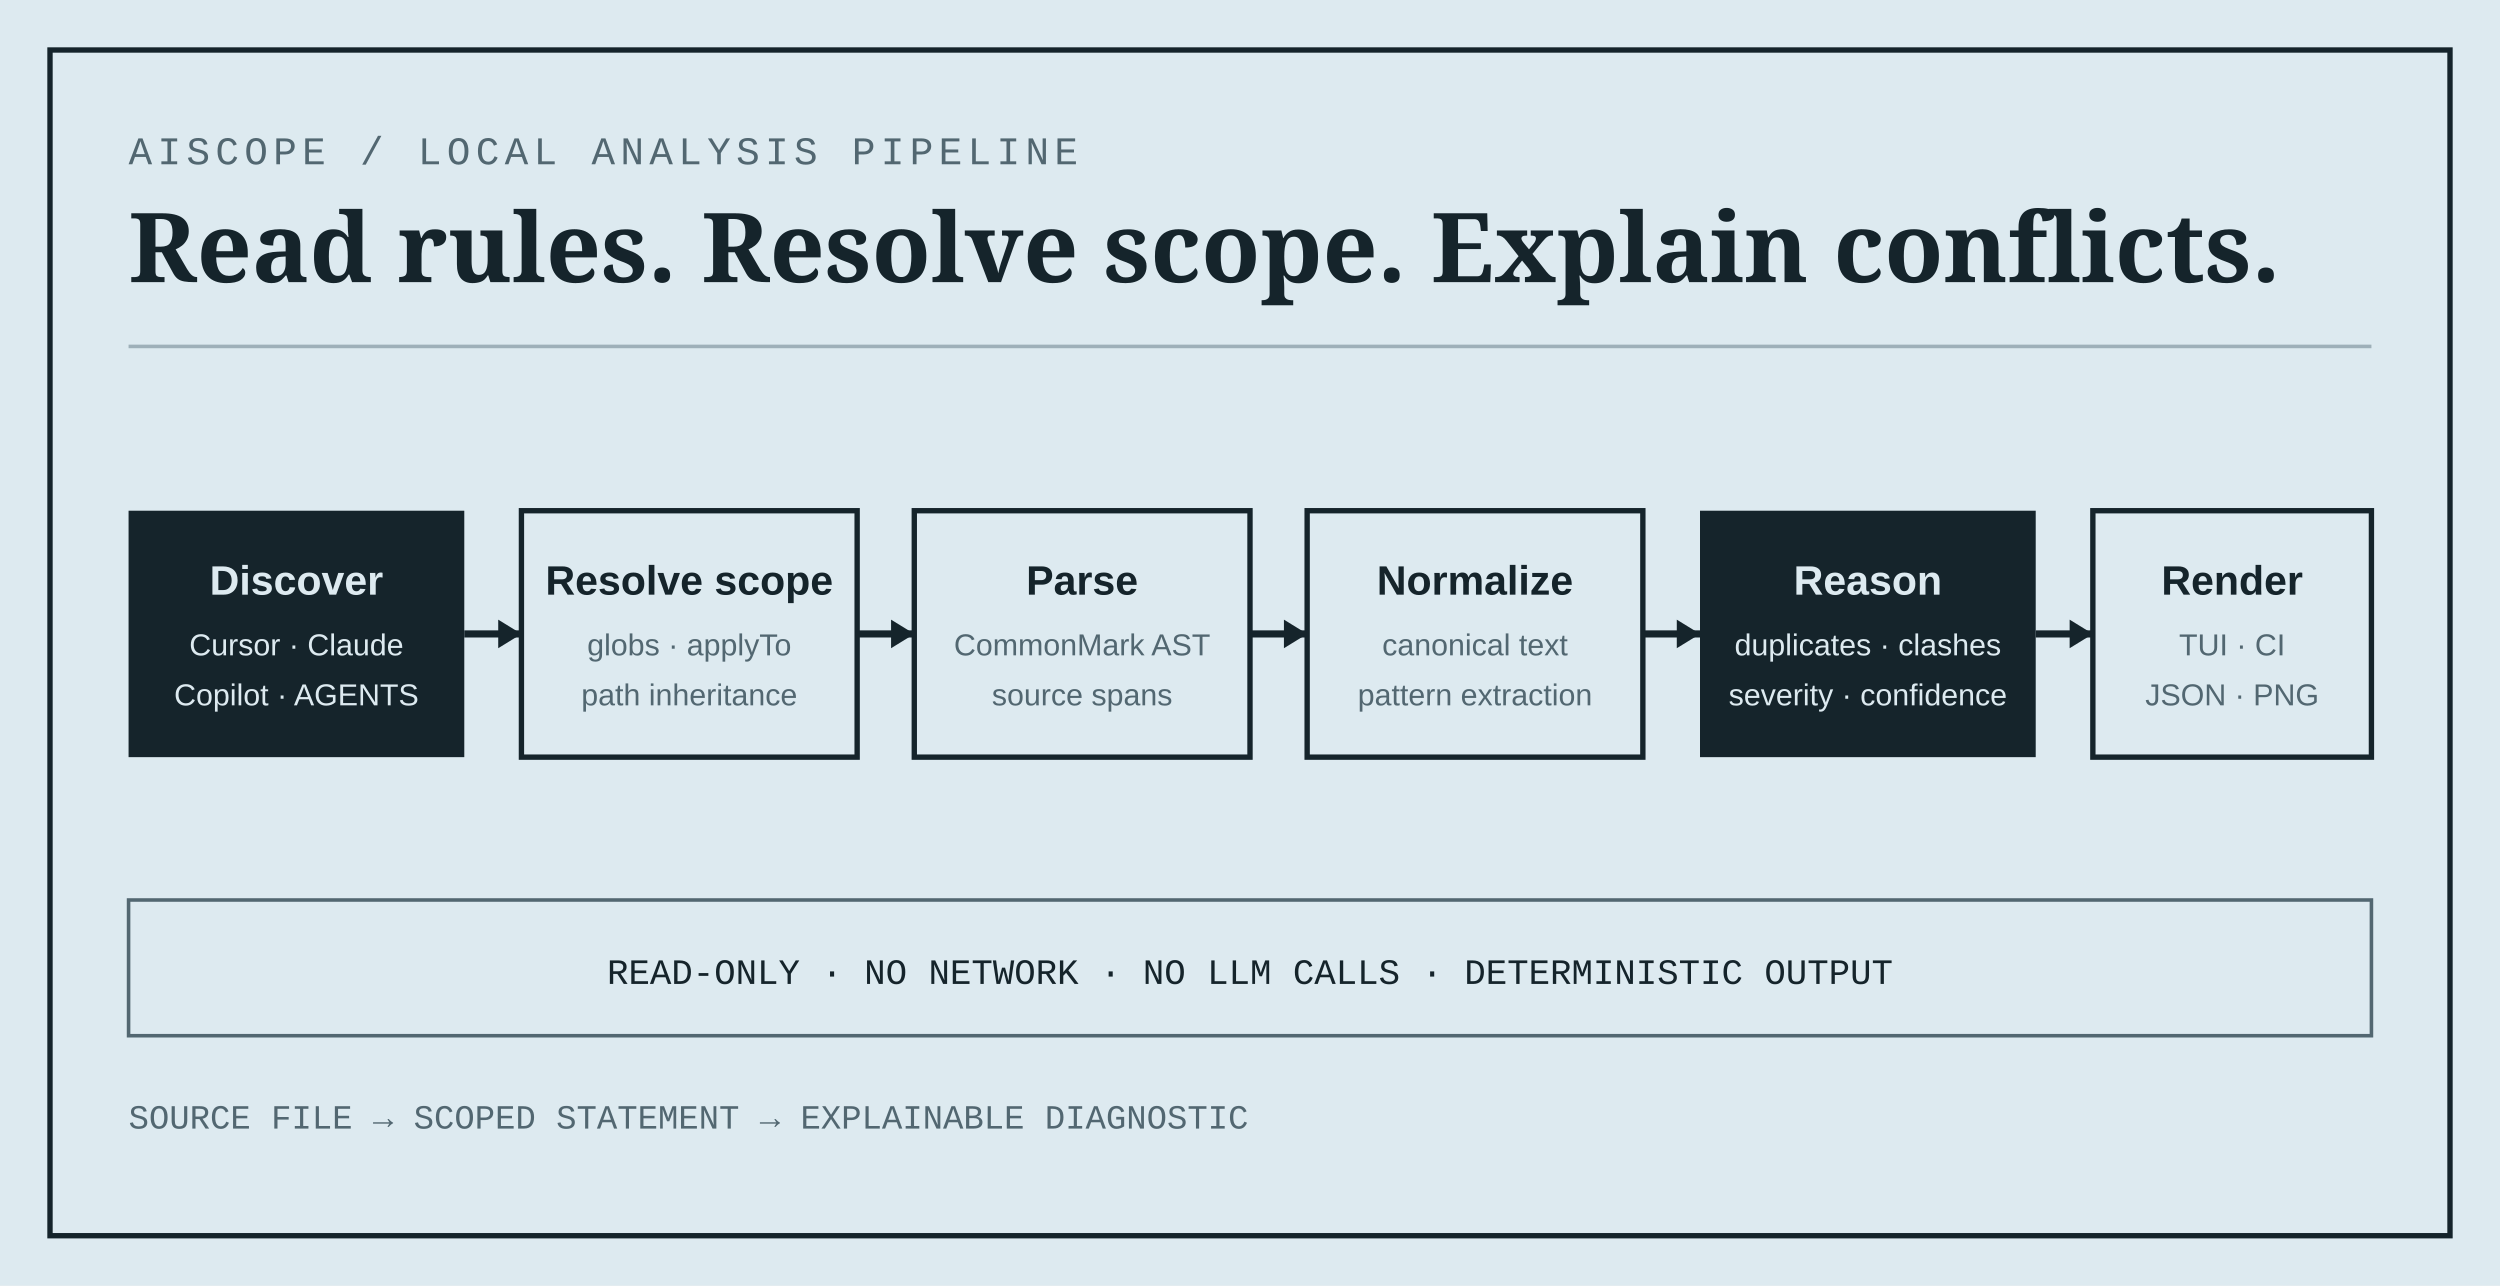
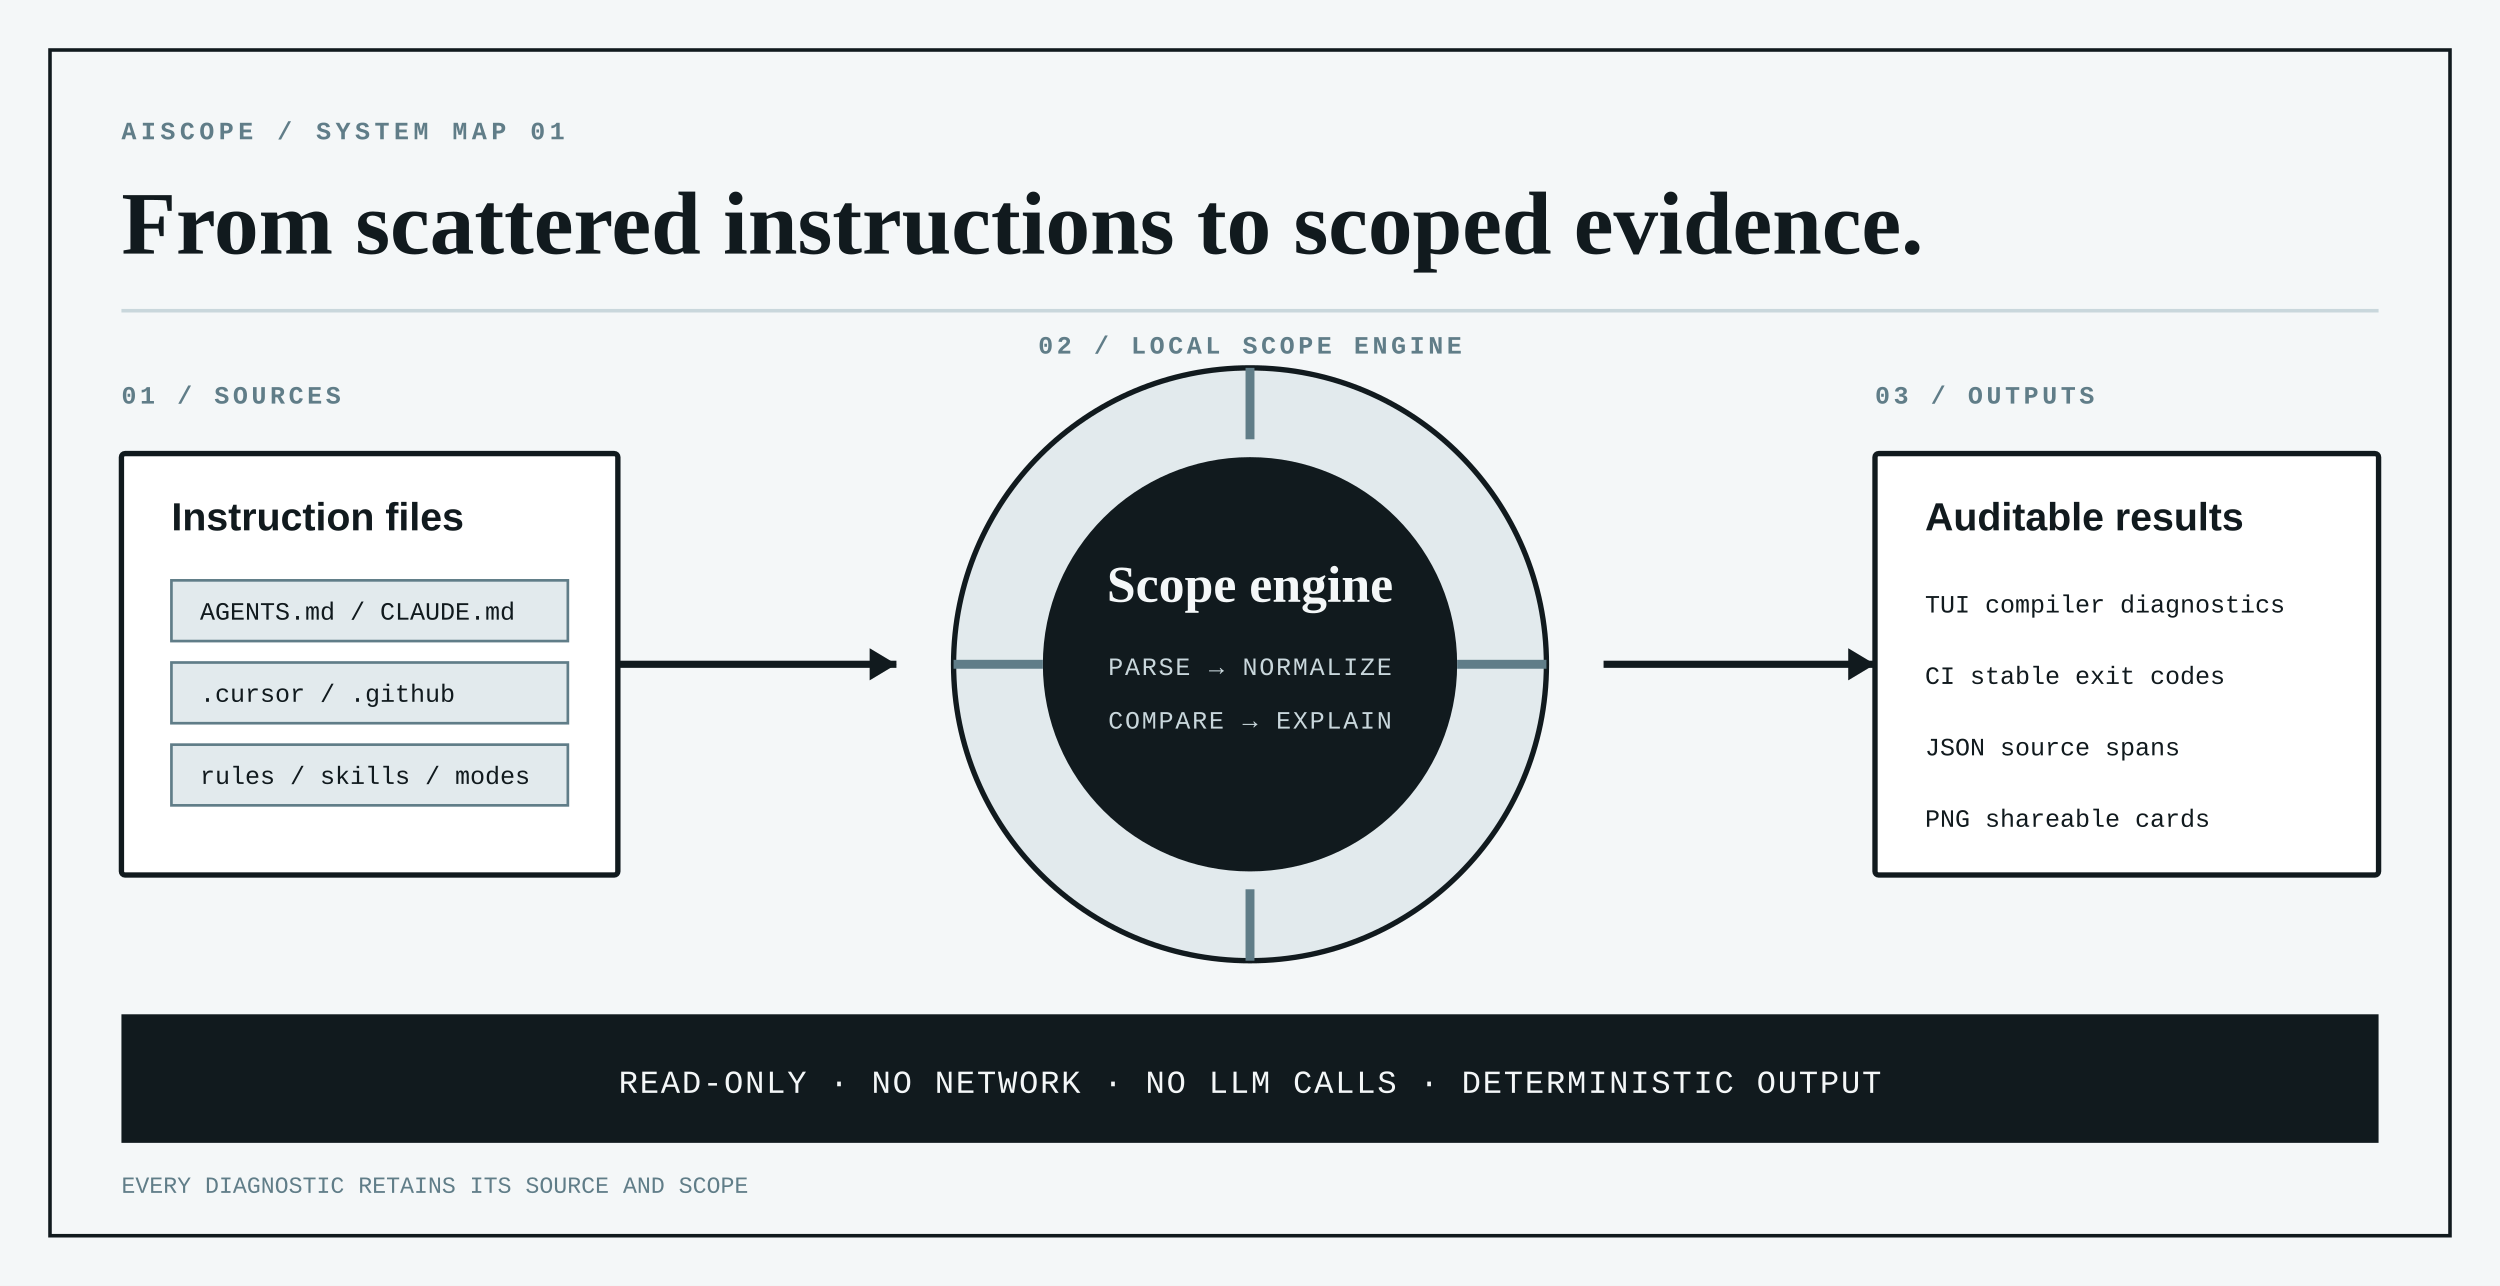
<svg xmlns="http://www.w3.org/2000/svg" width="1400" height="720" viewBox="0 0 1400 720" role="img" aria-labelledby="title desc">
-   <rect width="1400" height="720" fill="#DDEAF0" />
-   <rect x="28" y="28" width="1344" height="664" fill="none" stroke="#15242B" stroke-width="3" />
-   <text x="72" y="92" fill="#526771" font-family="Courier New, monospace" font-size="22" letter-spacing="3">AISCOPE / LOCAL ANALYSIS PIPELINE</text>
-   <text x="72" y="158" fill="#15242B" font-family="Georgia, serif" font-size="54" font-weight="700">Read rules. Resolve scope. Explain conflicts.</text>
-   <line x1="72" y1="194" x2="1328" y2="194" stroke="#9EB0B9" stroke-width="2" />
+   <rect width="1400" height="720" fill="#F4F7F8" />
+   <rect x="28" y="28" width="1344" height="664" fill="none" stroke="#111A1E" stroke-width="2" />
+   <text x="68" y="78" fill="#607D88" font-family="Courier New, monospace" font-size="14" font-weight="700" letter-spacing="2.5">AISCOPE / SYSTEM MAP 01</text>
+   <text x="68" y="142" fill="#111A1E" font-family="Georgia, Times New Roman, serif" font-size="50" font-weight="700">From scattered instructions to scoped evidence.</text>
+   <line x1="68" y1="174" x2="1332" y2="174" stroke="#C9D7DC" stroke-width="2" />
+   <text x="68" y="226" fill="#607D88" font-family="Courier New, monospace" font-size="14" font-weight="700" letter-spacing="2">01 / SOURCES</text>
+   <text x="1050" y="226" fill="#607D88" font-family="Courier New, monospace" font-size="14" font-weight="700" letter-spacing="2">03 / OUTPUTS</text>
  <g font-family="Arial, Helvetica, sans-serif">
-     <rect x="72" y="286" width="188" height="138" fill="#15242B" />
-     <text x="166" y="333" fill="#DDEAF0" font-size="23" font-weight="700" text-anchor="middle">Discover</text>
-     <text x="166" y="367" fill="#DDEAF0" font-size="17" text-anchor="middle">Cursor · Claude</text>
-     <text x="166" y="395" fill="#DDEAF0" font-size="17" text-anchor="middle">Copilot · AGENTS</text>
-     <rect x="292" y="286" width="188" height="138" fill="none" stroke="#15242B" stroke-width="3" />
-     <text x="386" y="333" fill="#15242B" font-size="23" font-weight="700" text-anchor="middle">Resolve scope</text>
-     <text x="386" y="367" fill="#526771" font-size="17" text-anchor="middle">globs · applyTo</text>
-     <text x="386" y="395" fill="#526771" font-size="17" text-anchor="middle">path inheritance</text>
-     <rect x="512" y="286" width="188" height="138" fill="none" stroke="#15242B" stroke-width="3" />
-     <text x="606" y="333" fill="#15242B" font-size="23" font-weight="700" text-anchor="middle">Parse</text>
-     <text x="606" y="367" fill="#526771" font-size="17" text-anchor="middle">CommonMark AST</text>
-     <text x="606" y="395" fill="#526771" font-size="17" text-anchor="middle">source spans</text>
-     <rect x="732" y="286" width="188" height="138" fill="none" stroke="#15242B" stroke-width="3" />
-     <text x="826" y="333" fill="#15242B" font-size="23" font-weight="700" text-anchor="middle">Normalize</text>
-     <text x="826" y="367" fill="#526771" font-size="17" text-anchor="middle">canonical text</text>
-     <text x="826" y="395" fill="#526771" font-size="17" text-anchor="middle">pattern extraction</text>
-     <rect x="952" y="286" width="188" height="138" fill="#15242B" />
-     <text x="1046" y="333" fill="#DDEAF0" font-size="23" font-weight="700" text-anchor="middle">Reason</text>
-     <text x="1046" y="367" fill="#DDEAF0" font-size="17" text-anchor="middle">duplicates · clashes</text>
-     <text x="1046" y="395" fill="#DDEAF0" font-size="17" text-anchor="middle">severity · confidence</text>
-     <rect x="1172" y="286" width="156" height="138" fill="none" stroke="#15242B" stroke-width="3" />
-     <text x="1250" y="333" fill="#15242B" font-size="23" font-weight="700" text-anchor="middle">Render</text>
-     <text x="1250" y="367" fill="#526771" font-size="17" text-anchor="middle">TUI · CI</text>
-     <text x="1250" y="395" fill="#526771" font-size="17" text-anchor="middle">JSON · PNG</text>
+     <rect x="68" y="254" width="278" height="236" rx="2" fill="#FFFFFF" stroke="#111A1E" stroke-width="3" />
+     <text x="96" y="297" fill="#111A1E" font-size="22" font-weight="700">Instruction files</text>
+     <g fill="#E2EAED" stroke="#607D88" stroke-width="1.5">
+       <rect x="96" y="325" width="222" height="34" />
+       <rect x="96" y="371" width="222" height="34" />
+       <rect x="96" y="417" width="222" height="34" />
+     </g>
+     <g fill="#111A1E" font-family="Courier New, monospace" font-size="14">
+       <text x="112" y="347">AGENTS.md / CLAUDE.md</text>
+       <text x="112" y="393">.cursor / .github</text>
+       <text x="112" y="439">rules / skills / modes</text>
+     </g>
+     <circle cx="700" cy="372" r="166" fill="#E2EAED" stroke="#111A1E" stroke-width="3" />
+     <text x="700" y="198" fill="#607D88" font-family="Courier New, monospace" font-size="14" font-weight="700" text-anchor="middle" letter-spacing="2">02 / LOCAL SCOPE ENGINE</text>
+     <circle cx="700" cy="372" r="116" fill="#111A1E" />
+     <text x="700" y="337" fill="#F4F7F8" font-family="Georgia, Times New Roman, serif" font-size="29" font-weight="700" text-anchor="middle">Scope engine</text>
+     <text x="700" y="378" fill="#C9D7DC" font-family="Courier New, monospace" font-size="14" text-anchor="middle" letter-spacing="1">PARSE → NORMALIZE</text>
+     <text x="700" y="408" fill="#C9D7DC" font-family="Courier New, monospace" font-size="14" text-anchor="middle" letter-spacing="1">COMPARE → EXPLAIN</text>
+     <path d="M700 206v40M700 498v40M534 372h50M816 372h50" stroke="#607D88" stroke-width="5" />
+     <rect x="1050" y="254" width="282" height="236" rx="2" fill="#FFFFFF" stroke="#111A1E" stroke-width="3" />
+     <text x="1078" y="297" fill="#111A1E" font-size="22" font-weight="700">Auditable results</text>
+     <g fill="#111A1E" font-family="Courier New, monospace" font-size="14">
+       <text x="1078" y="343">TUI     compiler diagnostics</text>
+       <text x="1078" y="383">CI      stable exit codes</text>
+       <text x="1078" y="423">JSON    source spans</text>
+       <text x="1078" y="463">PNG     shareable cards</text>
+     </g>
  </g>
-   <g fill="none" stroke="#15242B" stroke-width="4">
-     <path d="M260 355H292" />
-     <path d="M480 355H512" />
-     <path d="M700 355H732" />
-     <path d="M920 355H952" />
-     <path d="M1140 355H1172" />
+   <g fill="none" stroke="#111A1E" stroke-width="4">
+     <path d="M346 372H502" />
+     <path d="M898 372h152" />
  </g>
-   <g fill="#15242B">
-     <path d="M292 355l-13-8v16Z" />
-     <path d="M512 355l-13-8v16Z" />
-     <path d="M732 355l-13-8v16Z" />
-     <path d="M952 355l-13-8v16Z" />
-     <path d="M1172 355l-13-8v16Z" />
+   <g fill="#111A1E">
+     <path d="M502 372l-15-9v18Z" />
+     <path d="M1050 372l-15-9v18Z" />
  </g>
-   <rect x="72" y="504" width="1256" height="76" fill="none" stroke="#526771" stroke-width="2" />
-   <text x="700" y="551" fill="#15242B" font-family="Courier New, monospace" font-size="20" text-anchor="middle">READ-ONLY · NO NETWORK · NO LLM CALLS · DETERMINISTIC OUTPUT</text>
-   <text x="72" y="632" fill="#526771" font-family="Courier New, monospace" font-size="19">SOURCE FILE → SCOPED STATEMENT → EXPLAINABLE DIAGNOSTIC</text>
+   <rect x="68" y="568" width="1264" height="72" fill="#111A1E" />
+   <text x="700" y="612" fill="#F4F7F8" font-family="Courier New, monospace" font-size="18" text-anchor="middle" letter-spacing="1">READ-ONLY · NO NETWORK · NO LLM CALLS · DETERMINISTIC OUTPUT</text>
+   <text x="68" y="668" fill="#607D88" font-family="Courier New, monospace" font-size="13">EVERY DIAGNOSTIC RETAINS ITS SOURCE AND SCOPE</text>
</svg>
